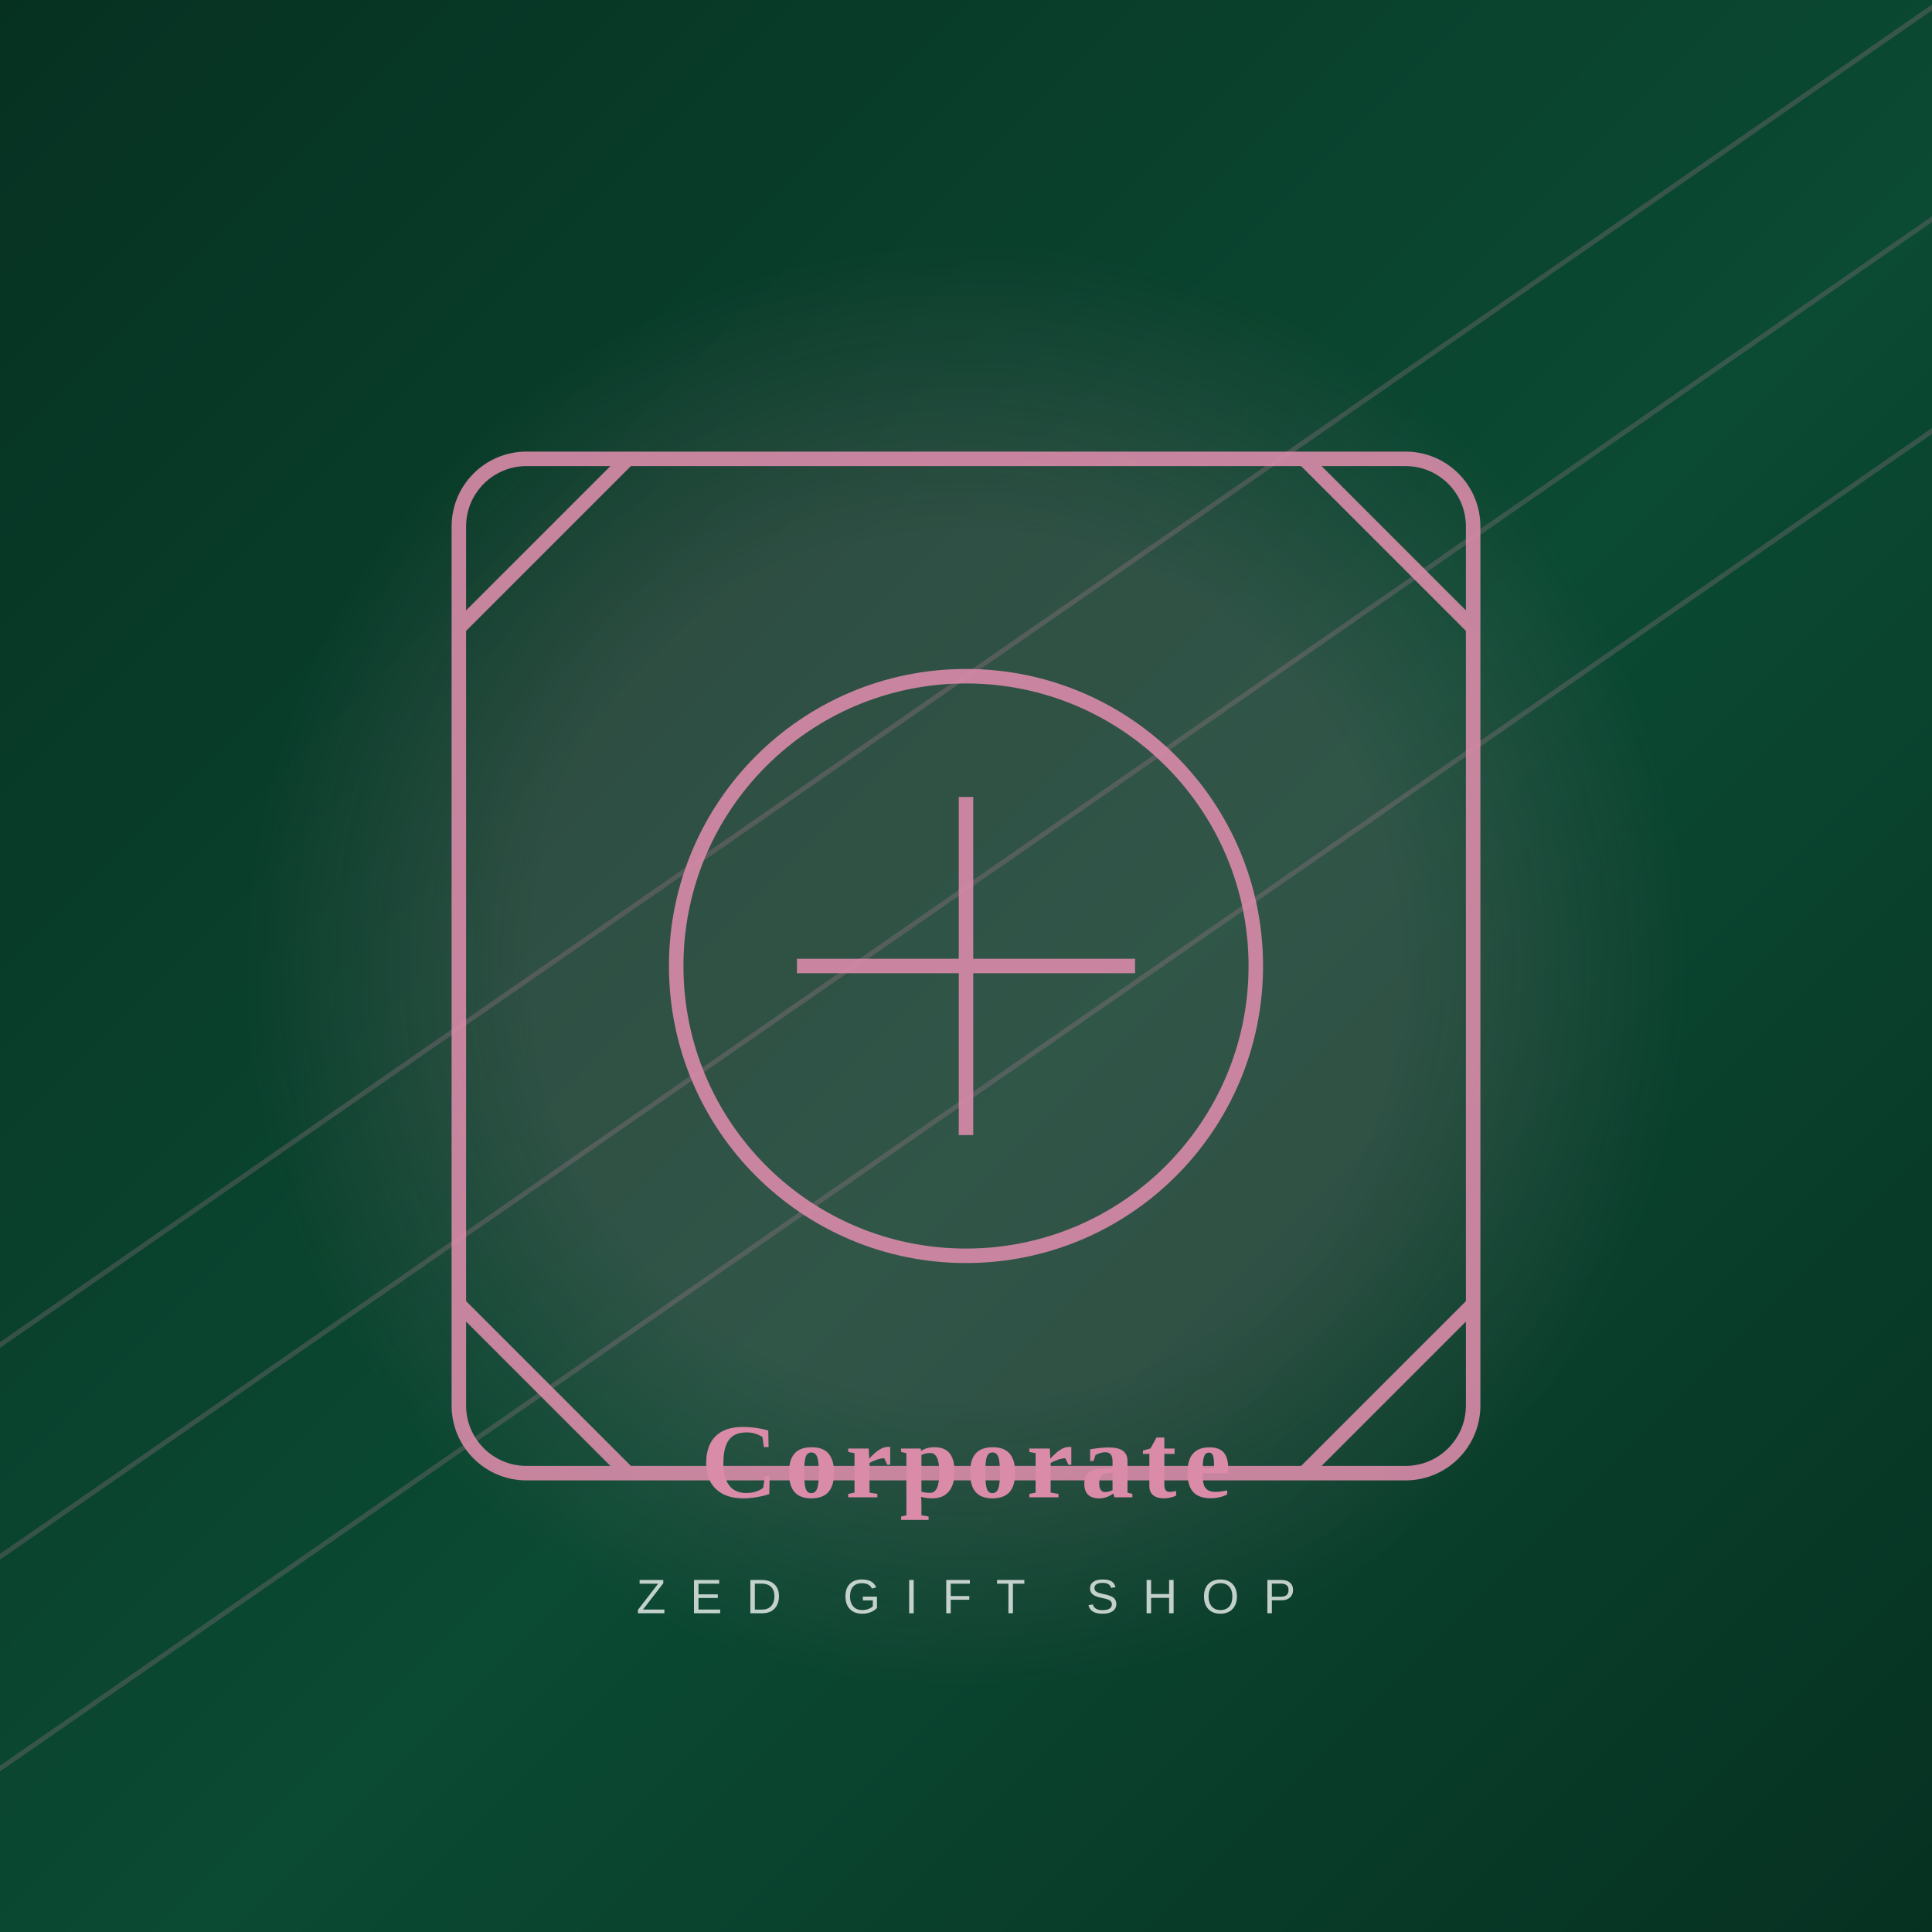
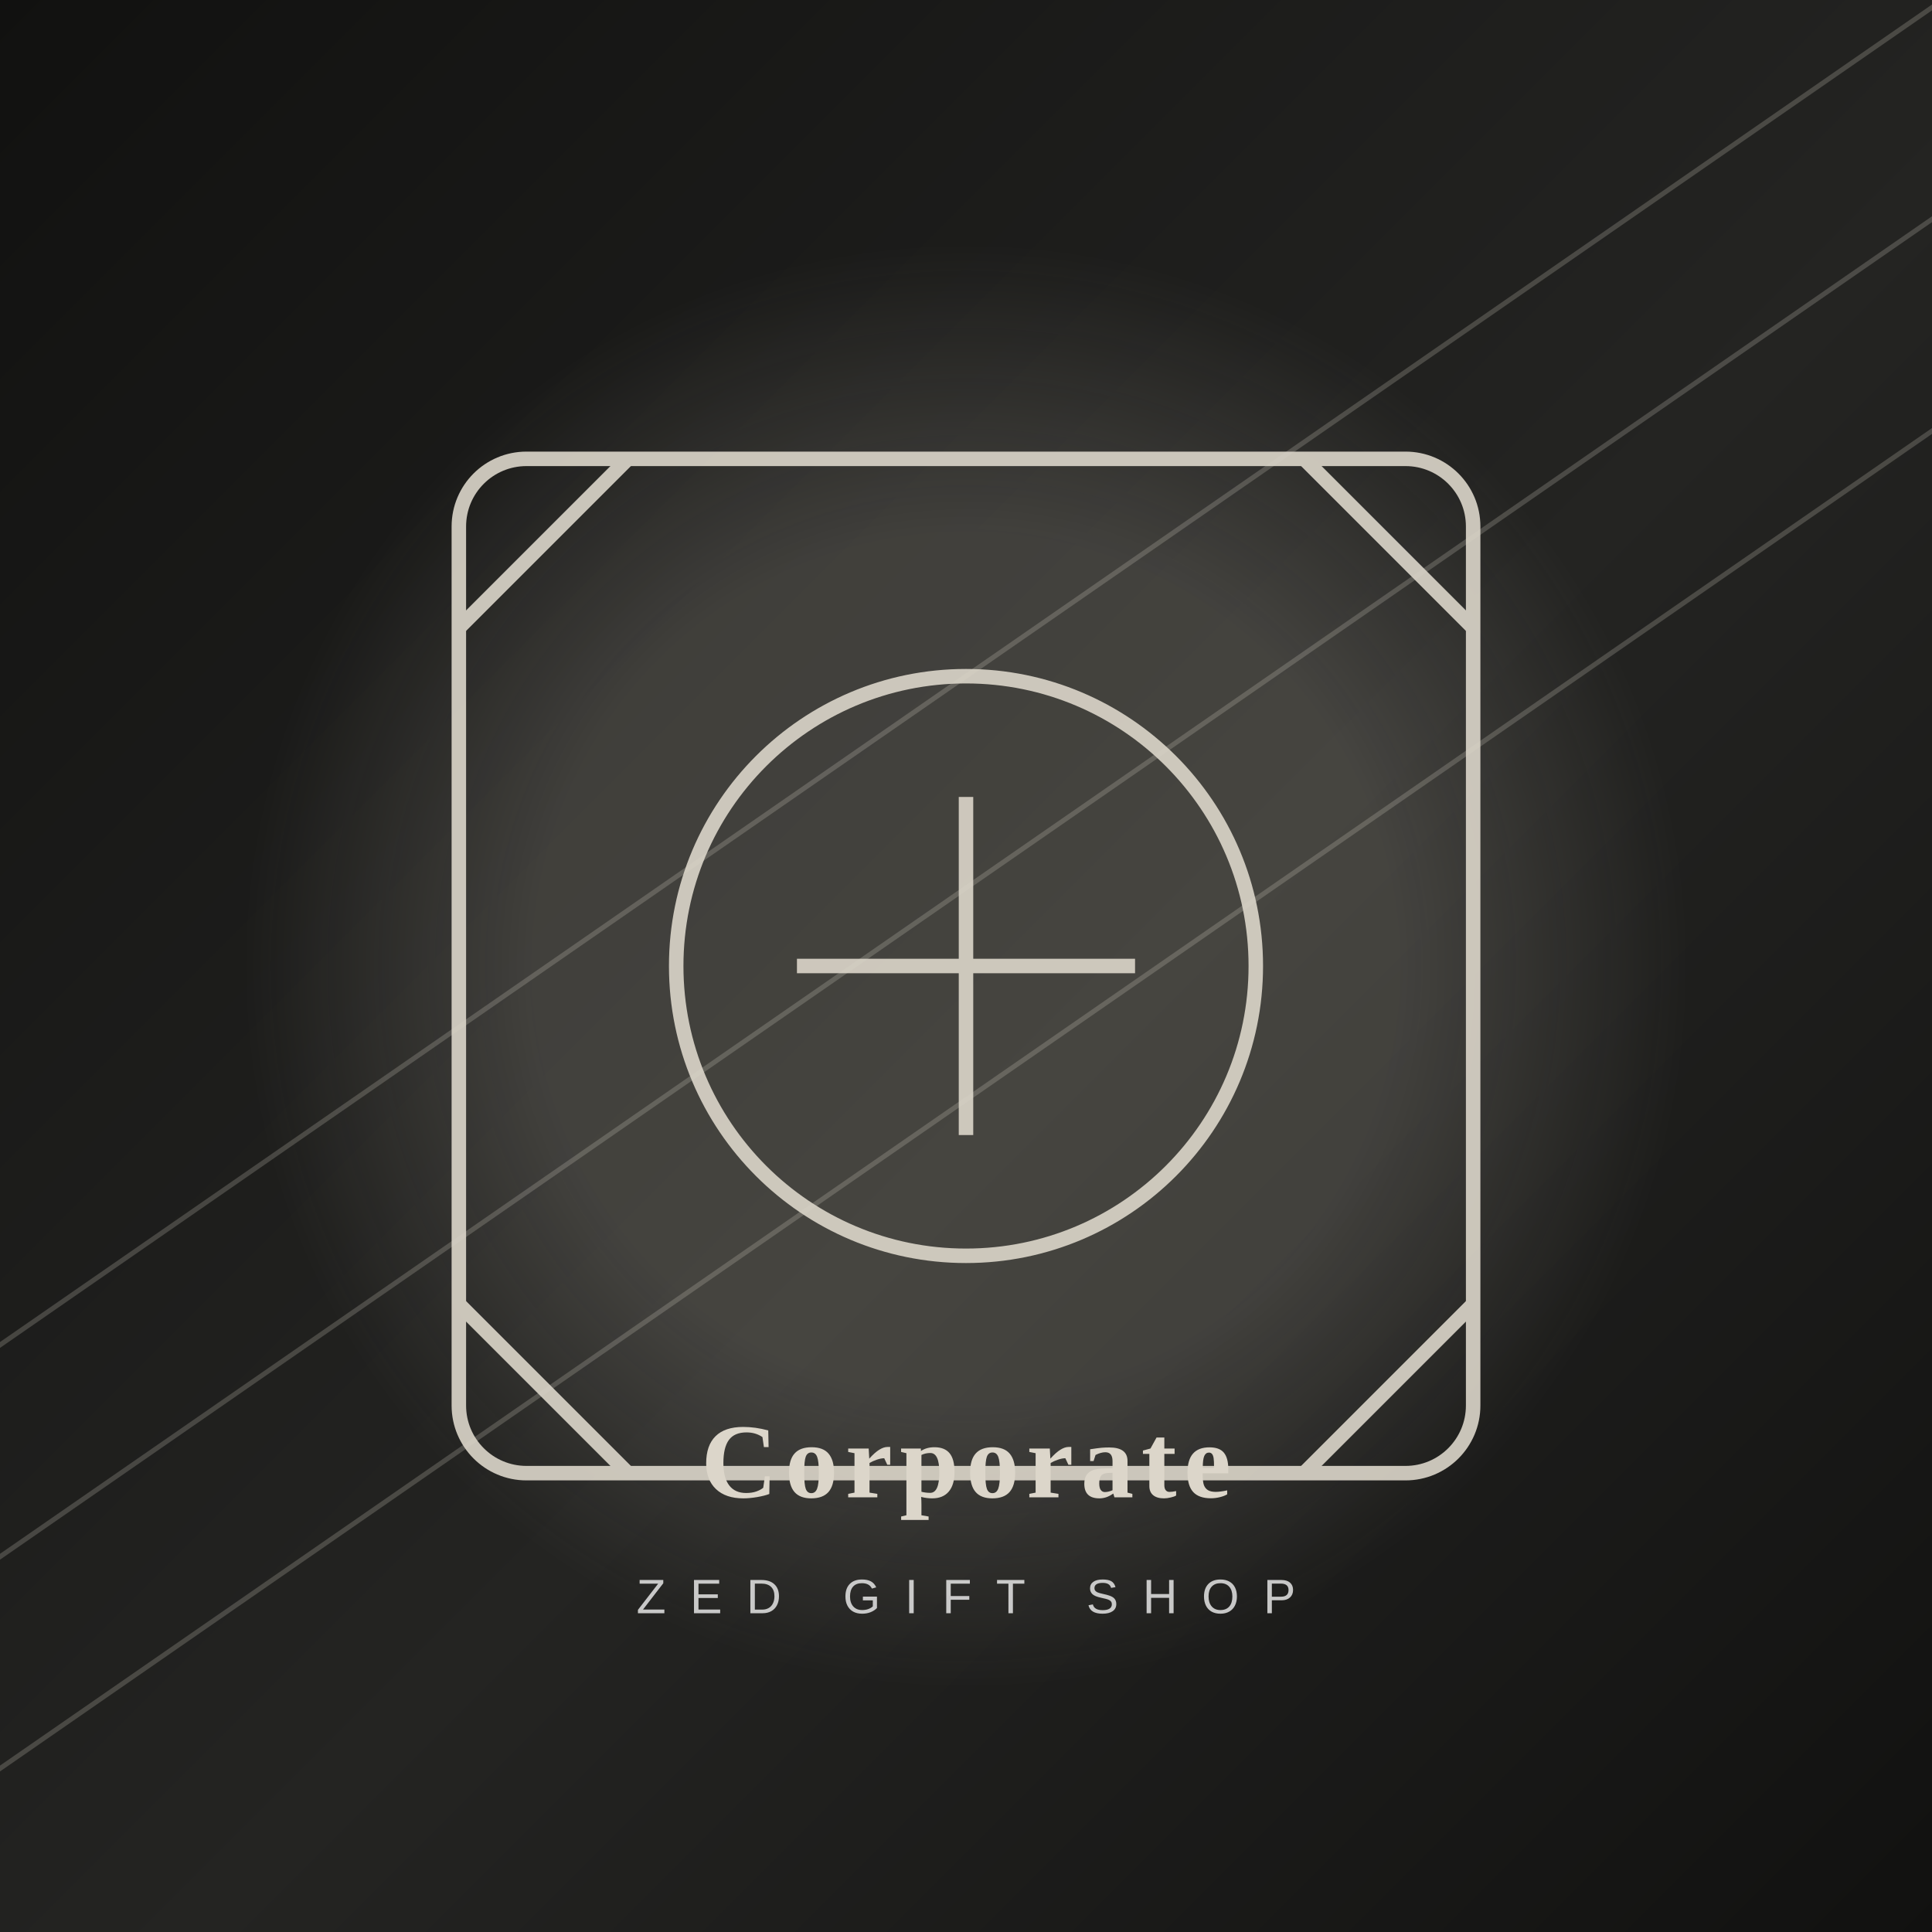
<svg xmlns="http://www.w3.org/2000/svg" width="800" height="800" viewBox="0 0 800 800">
  <defs>
    <linearGradient id="bg" x1="0" y1="0" x2="1" y2="1">
-       <stop offset="0" stop-color="#063121" />
-       <stop offset="0.55" stop-color="#0b4a33" />
-       <stop offset="1" stop-color="#063121" />
+       <stop offset="0" stop-color="#111110" />
+       <stop offset="0.55" stop-color="#242422" />
+       <stop offset="1" stop-color="#111110" />
    </linearGradient>
    <radialGradient id="glow" cx="0.5" cy="0.5" r="0.5">
-       <stop offset="0.6" stop-color="#D98BA8" stop-opacity="0.18" />
-       <stop offset="1" stop-color="#D98BA8" stop-opacity="0" />
+       <stop offset="0.6" stop-color="#dcd6ca" stop-opacity="0.18" />
+       <stop offset="1" stop-color="#dcd6ca" stop-opacity="0" />
    </radialGradient>
  </defs>
  <rect width="800" height="800" fill="url(#bg)" />
  <circle cx="400" cy="400" r="300" fill="url(#glow)" />
-   <g stroke="#D98BA8" stroke-opacity="0.22" stroke-width="2">
+   <g stroke="#dcd6ca" stroke-opacity="0.22" stroke-width="2">
    <path d="M-120 640 L920 -80" />
    <path d="M-80 700 L960 -20" />
    <path d="M-40 760 L1000 40" />
  </g>
-   <g fill="none" stroke="#D98BA8" stroke-width="6" opacity="0.9">
+   <g fill="none" stroke="#dcd6ca" stroke-width="6" opacity="0.9">
    <rect x="190" y="190" width="420" height="420" rx="28" />
    <path d="M260 190 L190 260 M540 190 L610 260 M260 610 L190 540 M540 610 L610 540" />
    <circle cx="400" cy="400" r="120" />
    <path d="M400 330 L400 470 M330 400 L470 400" />
  </g>
-   <text x="400" y="620" text-anchor="middle" font-family="Georgia, 'Times New Roman', serif" font-size="44" font-weight="bold" letter-spacing="3" fill="#D98BA8">Corporate</text>
+   <text x="400" y="620" text-anchor="middle" font-family="Georgia, 'Times New Roman', serif" font-size="44" font-weight="bold" letter-spacing="3" fill="#dcd6ca">Corporate</text>
  <text x="400" y="668" text-anchor="middle" font-family="Arial, sans-serif" font-size="20" letter-spacing="10" fill="#ffffff" fill-opacity="0.75">ZED GIFT SHOP</text>
</svg>
